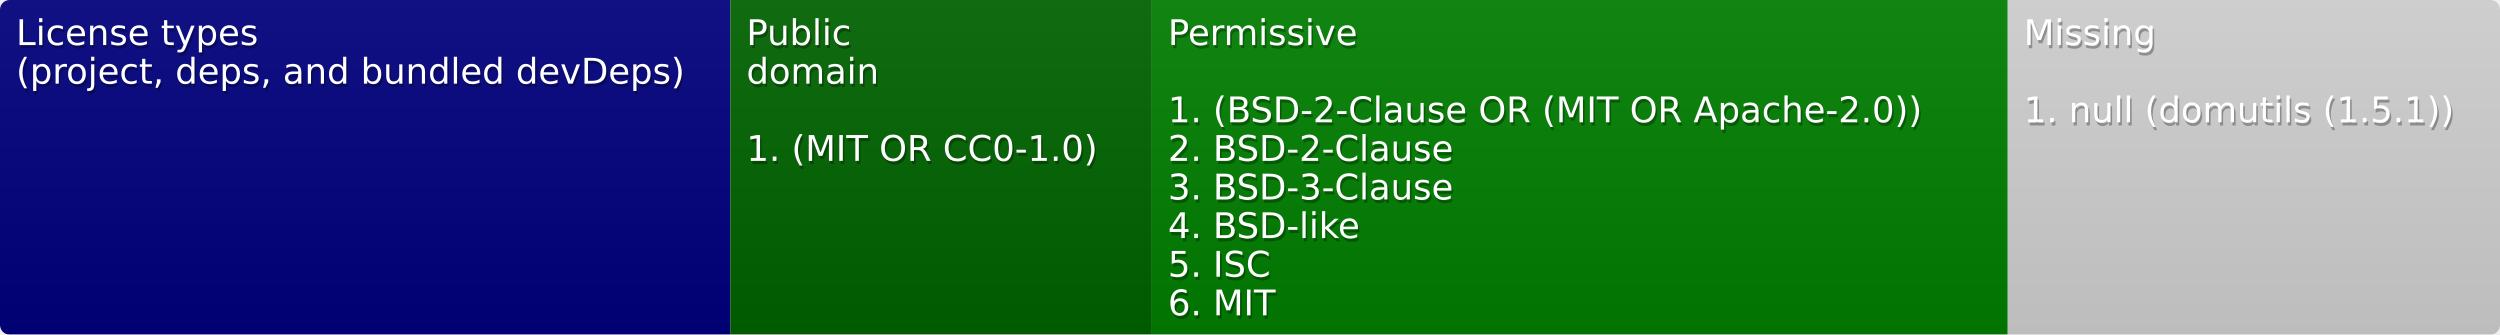
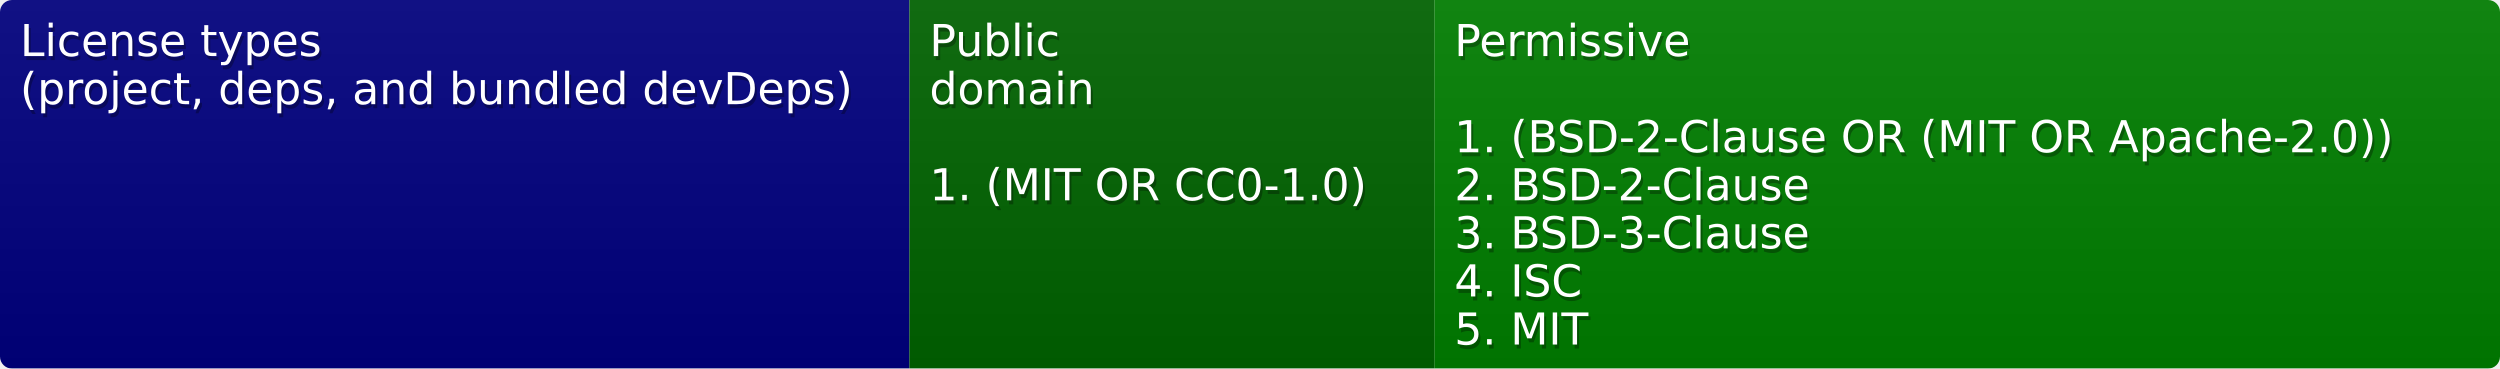
- <svg xmlns="http://www.w3.org/2000/svg" width="777" height="104">
+ <svg xmlns="http://www.w3.org/2000/svg" width="624" height="92">
  <defs>
    <style>text{font-size:11px;font-family:Verdana,DejaVu Sans,Geneva,sans-serif}text.shadow{fill:#010101;fill-opacity:.3}text.high{fill:#fff}</style>
    <linearGradient id="smooth" x2="0" y2="100%">
      <stop offset="0" stop-color="#aaa" stop-opacity=".1" />
      <stop offset="1" stop-opacity=".1" />
    </linearGradient>
    <mask id="round">
      <rect width="100%" height="100%" rx="3" fill="#fff" />
    </mask>
  </defs>
  <g id="bg" mask="url(#round)">
-     <path fill="navy" d="M0 0h227v104H0z" />
-     <path fill="#006400" d="M227 0h131v104H227z" />
-     <path fill="green" d="M358 0h266v104H358z" />
-     <path fill="#d3d3d3" d="M624 0h153v104H624z" />
-     <path fill="url(#smooth)" d="M0 0h777v104H0z" />
+     <path fill="navy" d="M0 0h227v92H0z" />
+     <path fill="#006400" d="M227 0h131v92H227z" />
+     <path fill="green" d="M358 0h266v92H358z" />
+     <path fill="url(#smooth)" d="M0 0h624v92H0z" />
  </g>
  <g id="fg">
    <text class="shadow" x="5.5" y="15">License types</text>
    <text class="high" x="5" y="14">License types</text>
    <text class="shadow" x="5.5" y="27">(project, deps, and bundled devDeps)</text>
    <text class="high" x="5" y="26">(project, deps, and bundled devDeps)</text>
    <text class="shadow" x="232.5" y="15">Public</text>
    <text class="high" x="232" y="14">Public</text>
    <text class="shadow" x="232.5" y="27">domain</text>
    <text class="high" x="232" y="26">domain</text>
    <text class="shadow" x="232.5" y="51">1. (MIT OR CC0-1.0)</text>
    <text class="high" x="232" y="50">1. (MIT OR CC0-1.0)</text>
    <text class="shadow" x="363.5" y="15">Permissive</text>
    <text class="high" x="363" y="14">Permissive</text>
    <text class="shadow" x="363.5" y="39">1. (BSD-2-Clause OR (MIT OR Apache-2.0))</text>
    <text class="high" x="363" y="38">1. (BSD-2-Clause OR (MIT OR Apache-2.0))</text>
    <text class="shadow" x="363.5" y="51">2. BSD-2-Clause</text>
    <text class="high" x="363" y="50">2. BSD-2-Clause</text>
    <text class="shadow" x="363.5" y="63">3. BSD-3-Clause</text>
    <text class="high" x="363" y="62">3. BSD-3-Clause</text>
-     <text class="shadow" x="363.5" y="75">4. BSD-like</text>
-     <text class="high" x="363" y="74">4. BSD-like</text>
-     <text class="shadow" x="363.5" y="87">5. ISC</text>
-     <text class="high" x="363" y="86">5. ISC</text>
-     <text class="shadow" x="363.5" y="99">6. MIT</text>
-     <text class="high" x="363" y="98">6. MIT</text>
-     <text class="shadow" x="629.5" y="15">Missing</text>
-     <text class="high" x="629" y="14">Missing</text>
-     <text class="shadow" x="629.5" y="39">1. null (domutils (1.5.1))</text>
-     <text class="high" x="629" y="38">1. null (domutils (1.5.1))</text>
+     <text class="shadow" x="363.5" y="75">4. ISC</text>
+     <text class="high" x="363" y="74">4. ISC</text>
+     <text class="shadow" x="363.5" y="87">5. MIT</text>
+     <text class="high" x="363" y="86">5. MIT</text>
  </g>
</svg>
